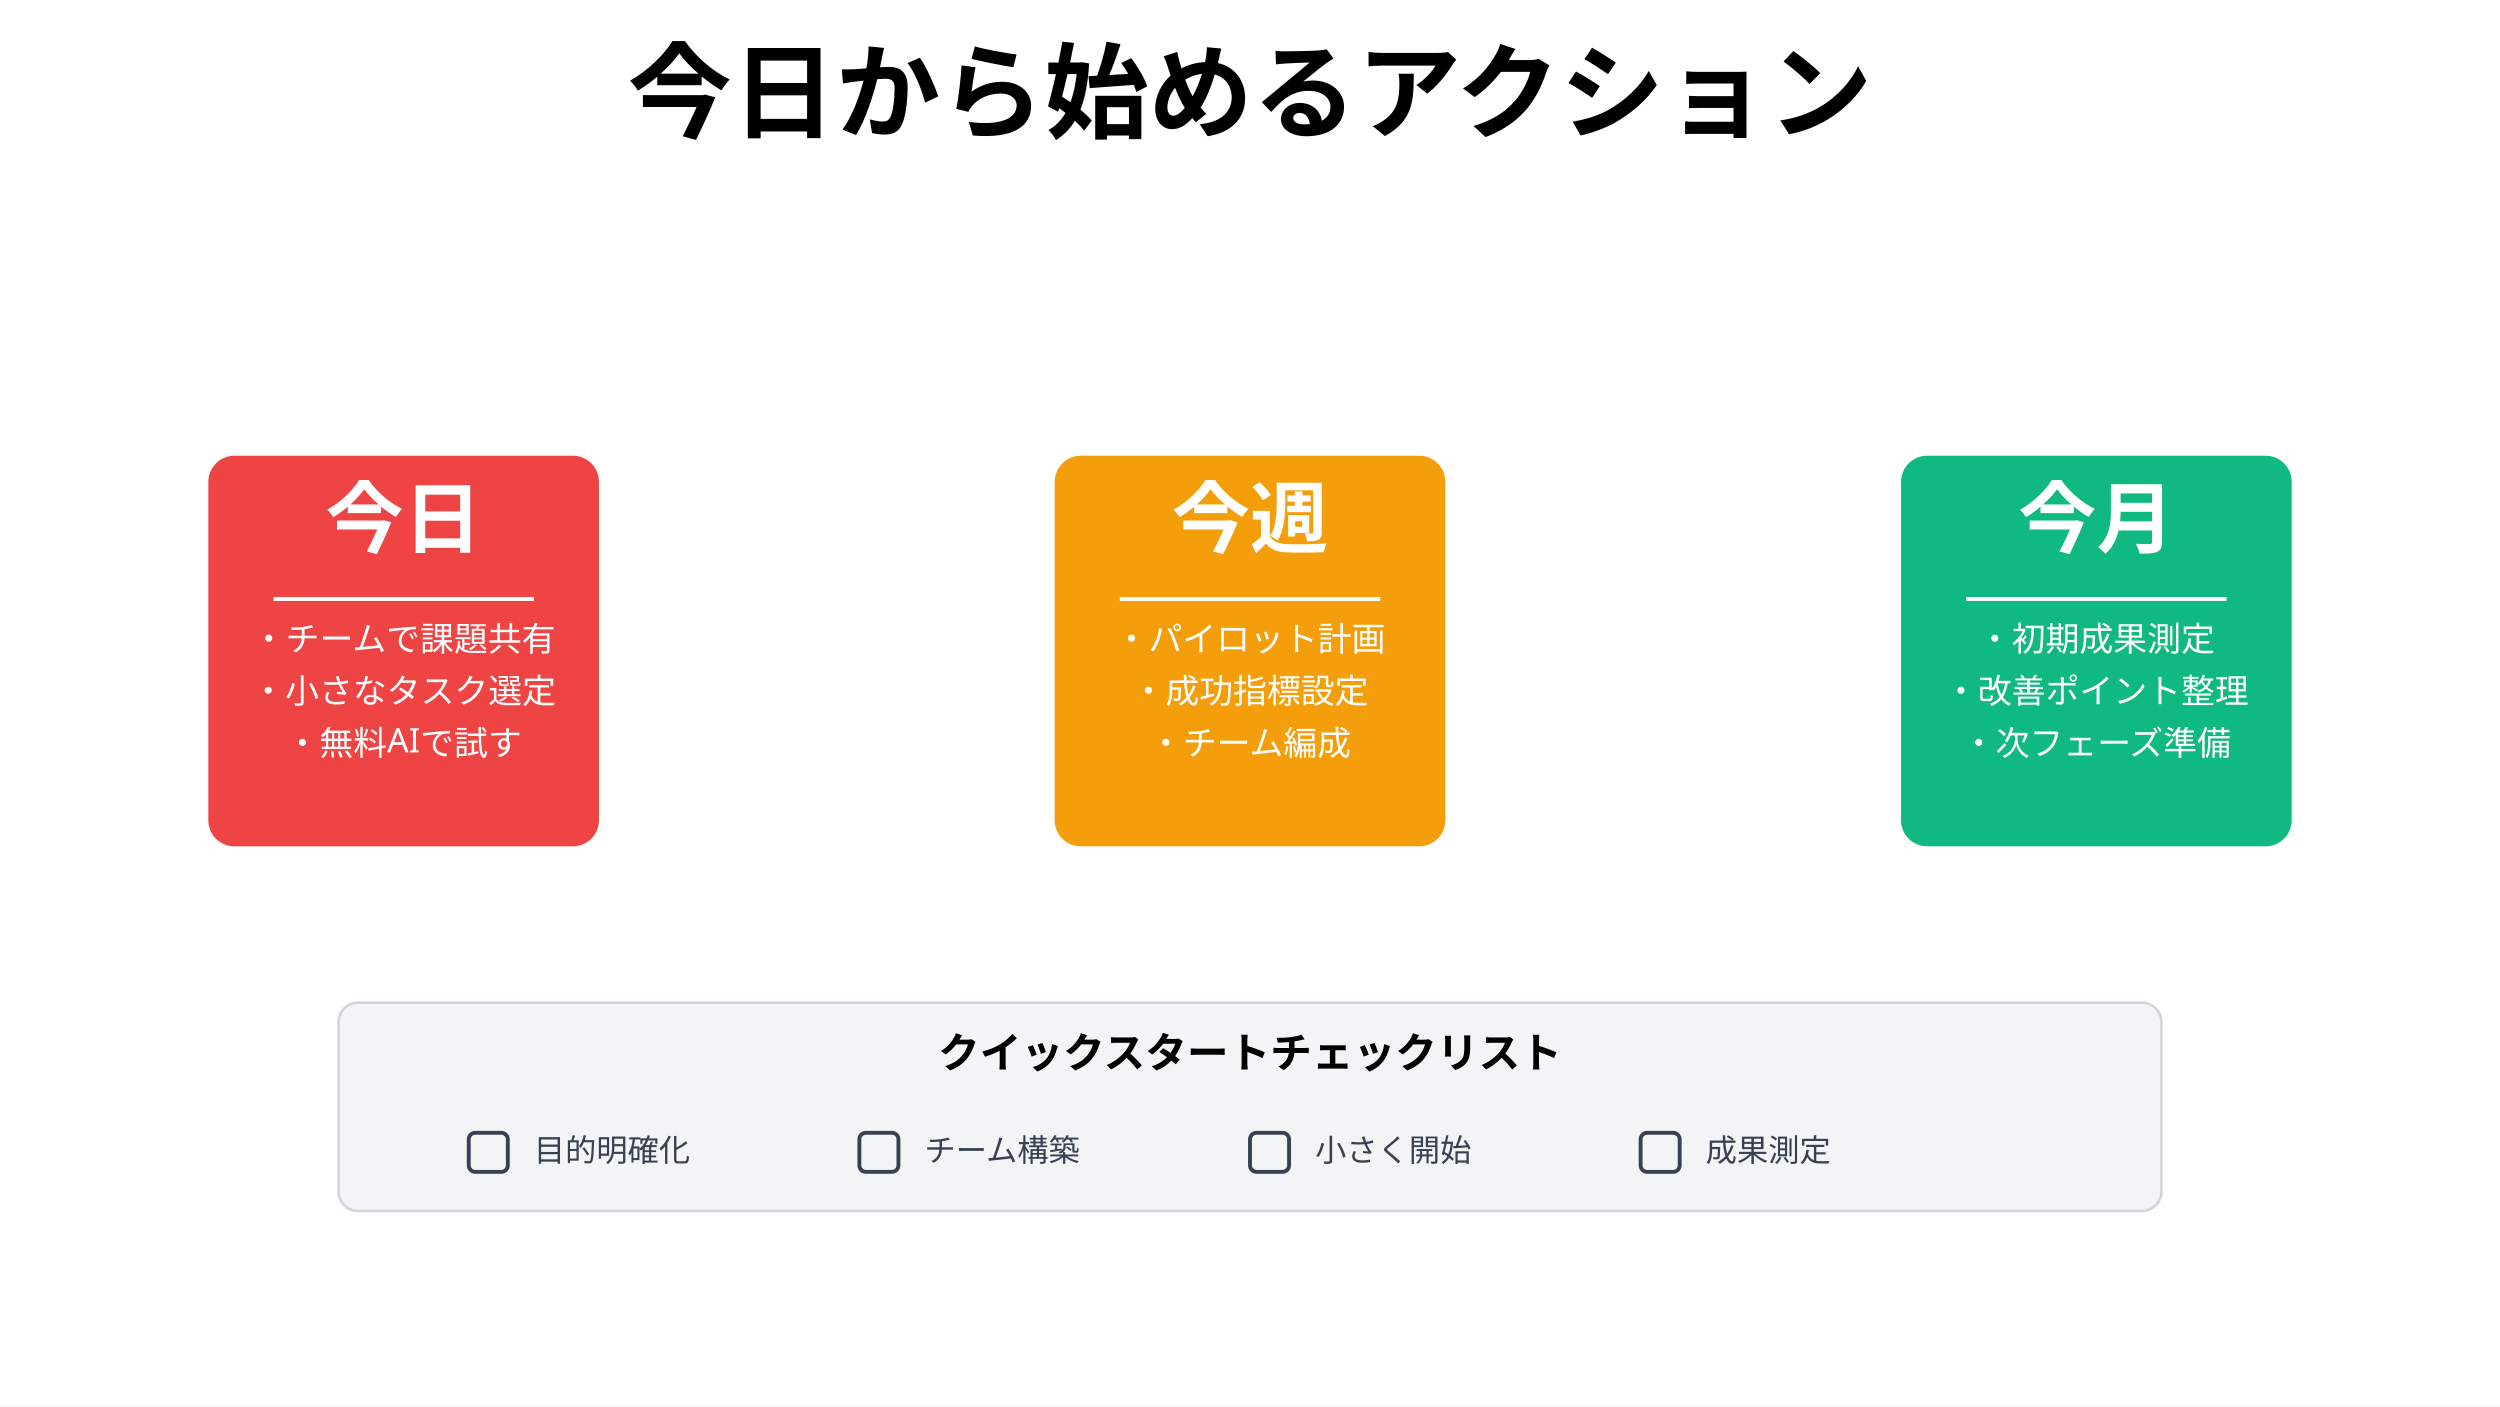
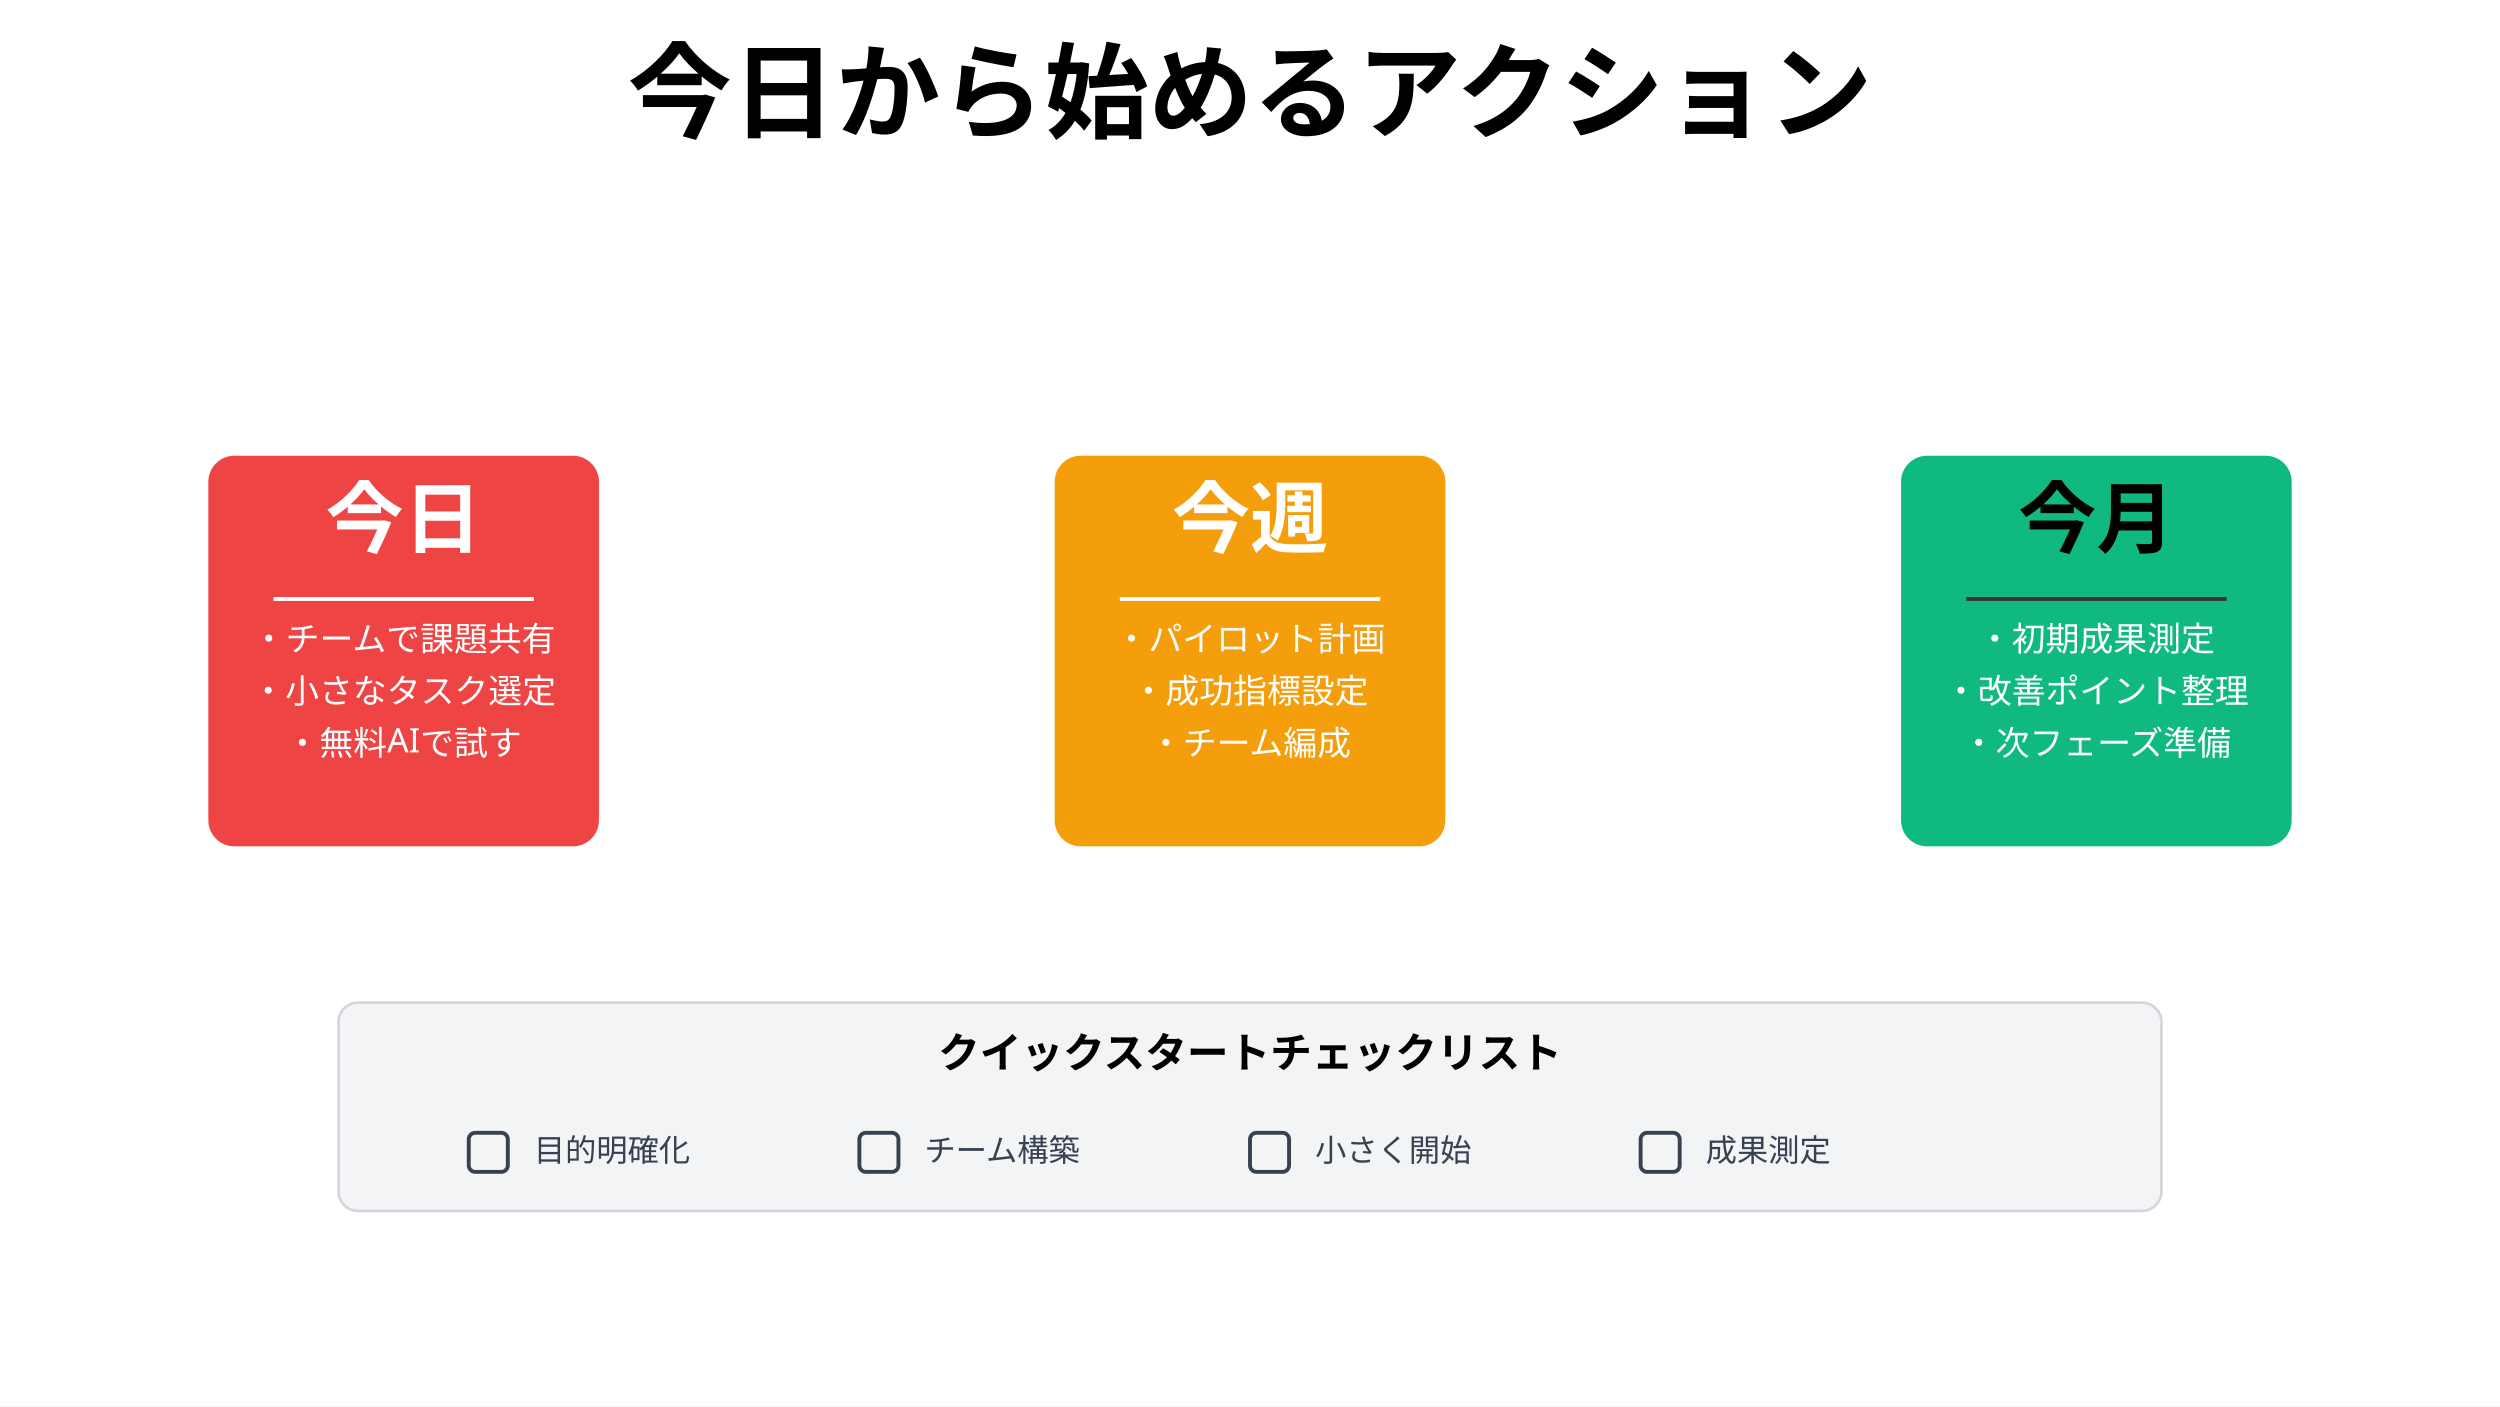
<svg xmlns="http://www.w3.org/2000/svg" viewBox="0 0 1920 1080">
  <rect width="1920" height="1080" fill="#FFFFFF" />
  <text x="960" y="100" font-family="Noto Sans, Noto Sans JP, sans-serif" font-size="80" font-weight="700" text-anchor="middle" fill="#000000">
    今日から始めるアクション
  </text>
  <g transform="translate(960, 500)">
    <g transform="translate(-650, 0)">
      <rect x="-150" y="-150" width="300" height="300" fill="#EF4444" rx="20" />
      <text x="0" y="-80" font-family="Noto Sans, Noto Sans JP, sans-serif" font-size="60" font-weight="700" text-anchor="middle" fill="#FFFFFF">今日</text>
      <line x1="-100" y1="-40" x2="100" y2="-40" stroke="#FFFFFF" stroke-width="3" />
      <text x="0" y="0" font-family="Noto Sans, Noto Sans JP, sans-serif" font-size="26" text-anchor="middle" fill="#FFFFFF">・チームで課題共有</text>
      <text x="0" y="40" font-family="Noto Sans, Noto Sans JP, sans-serif" font-size="26" text-anchor="middle" fill="#FFFFFF">・小さなタスク選定</text>
      <text x="0" y="80" font-family="Noto Sans, Noto Sans JP, sans-serif" font-size="26" text-anchor="middle" fill="#FFFFFF">・無料AIで試す</text>
    </g>
    <g transform="translate(0, 0)">
      <rect x="-150" y="-150" width="300" height="300" fill="#F59E0B" rx="20" />
      <text x="0" y="-80" font-family="Noto Sans, Noto Sans JP, sans-serif" font-size="60" font-weight="700" text-anchor="middle" fill="#FFFFFF">今週</text>
      <line x1="-100" y1="-40" x2="100" y2="-40" stroke="#FFFFFF" stroke-width="3" />
      <text x="0" y="0" font-family="Noto Sans, Noto Sans JP, sans-serif" font-size="26" text-anchor="middle" fill="#FFFFFF">・パイロット計画</text>
      <text x="0" y="40" font-family="Noto Sans, Noto Sans JP, sans-serif" font-size="26" text-anchor="middle" fill="#FFFFFF">・成功指標設定</text>
      <text x="0" y="80" font-family="Noto Sans, Noto Sans JP, sans-serif" font-size="26" text-anchor="middle" fill="#FFFFFF">・チーム編成</text>
    </g>
    <g transform="translate(650, 0)">
      <rect x="-150" y="-150" width="300" height="300" fill="#10B981" rx="20" />
-       <text x="0" y="-80" font-family="Noto Sans, Noto Sans JP, sans-serif" font-size="60" font-weight="700" text-anchor="middle" fill="#FFFFFF">今月</text>
-       <line x1="-100" y1="-40" x2="100" y2="-40" stroke="#FFFFFF" stroke-width="3" />
+       <text x="0" y="-80" font-family="Noto Sans, Noto Sans JP, sans-serif" font-size="60" font-weight="700" text-anchor="middle" fill="#000000">今月</text>
+       <line x1="-100" y1="-40" x2="100" y2="-40" stroke="#333333" stroke-width="3" />
      <text x="0" y="0" font-family="Noto Sans, Noto Sans JP, sans-serif" font-size="26" text-anchor="middle" fill="#FFFFFF">・初期成果測定</text>
      <text x="0" y="40" font-family="Noto Sans, Noto Sans JP, sans-serif" font-size="26" text-anchor="middle" fill="#FFFFFF">・改善ポイント整理</text>
      <text x="0" y="80" font-family="Noto Sans, Noto Sans JP, sans-serif" font-size="26" text-anchor="middle" fill="#FFFFFF">・次フェーズ準備</text>
    </g>
  </g>
  <g transform="translate(960, 850)">
    <rect x="-700" y="-80" width="1400" height="160" fill="#F3F4F6" rx="15" stroke="#D1D5DB" stroke-width="2" />
    <text x="0" y="-30" font-family="Noto Sans, Noto Sans JP, sans-serif" font-size="32" font-weight="bold" text-anchor="middle" fill="#000000">
      クイックスタートチェックリスト
    </text>
    <g transform="translate(-600, 20)">
      <rect x="0" y="0" width="30" height="30" fill="none" stroke="#374151" stroke-width="3" rx="5" />
      <text x="50" y="22" font-family="Noto Sans, Noto Sans JP, sans-serif" font-size="24" fill="#374151">目的明確化</text>
    </g>
    <g transform="translate(-300, 20)">
      <rect x="0" y="0" width="30" height="30" fill="none" stroke="#374151" stroke-width="3" rx="5" />
      <text x="50" y="22" font-family="Noto Sans, Noto Sans JP, sans-serif" font-size="24" fill="#374151">チーム構築</text>
    </g>
    <g transform="translate(0, 20)">
      <rect x="0" y="0" width="30" height="30" fill="none" stroke="#374151" stroke-width="3" rx="5" />
      <text x="50" y="22" font-family="Noto Sans, Noto Sans JP, sans-serif" font-size="24" fill="#374151">小さく開始</text>
    </g>
    <g transform="translate(300, 20)">
      <rect x="0" y="0" width="30" height="30" fill="none" stroke="#374151" stroke-width="3" rx="5" />
      <text x="50" y="22" font-family="Noto Sans, Noto Sans JP, sans-serif" font-size="24" fill="#374151">成果測定</text>
    </g>
  </g>
</svg>
